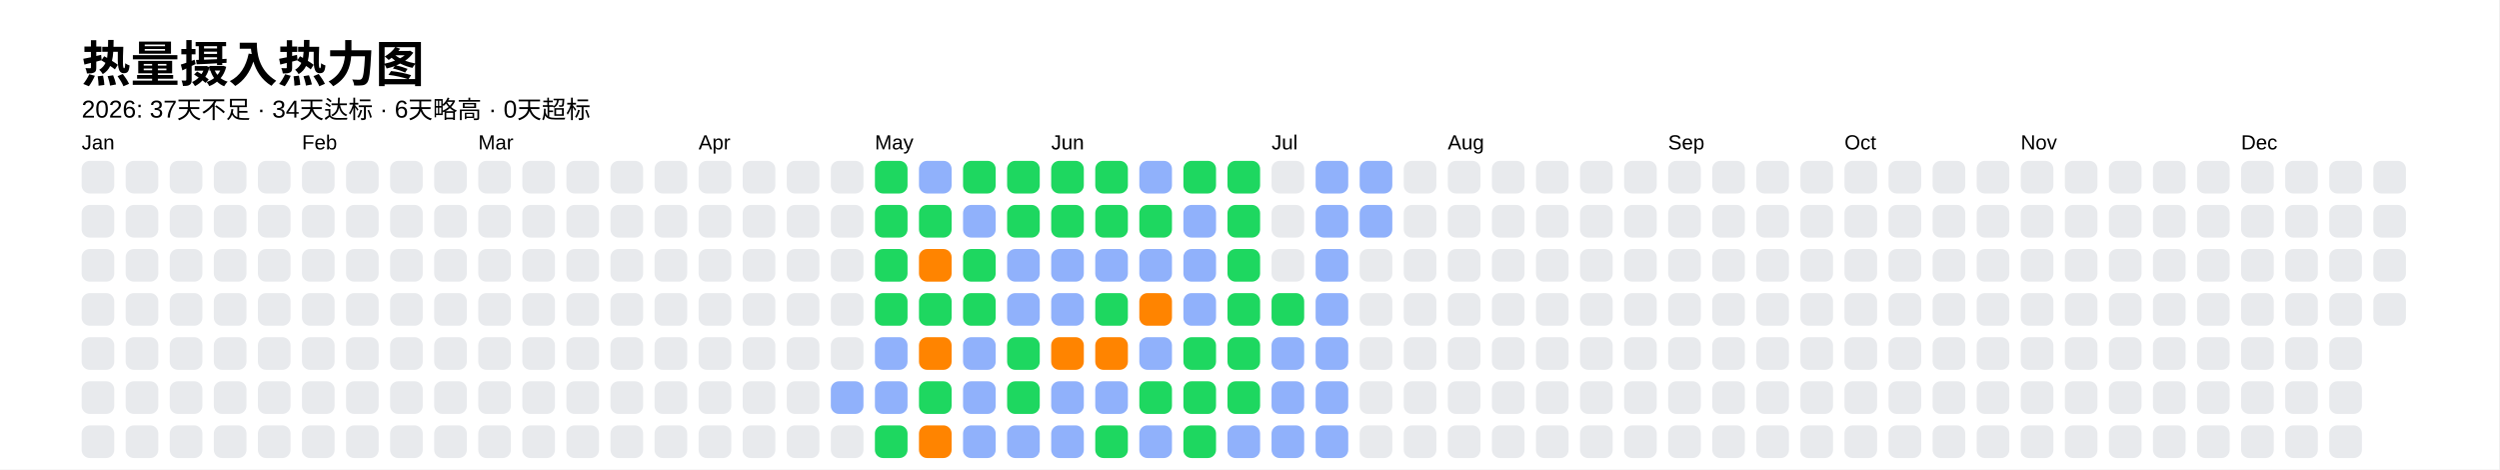
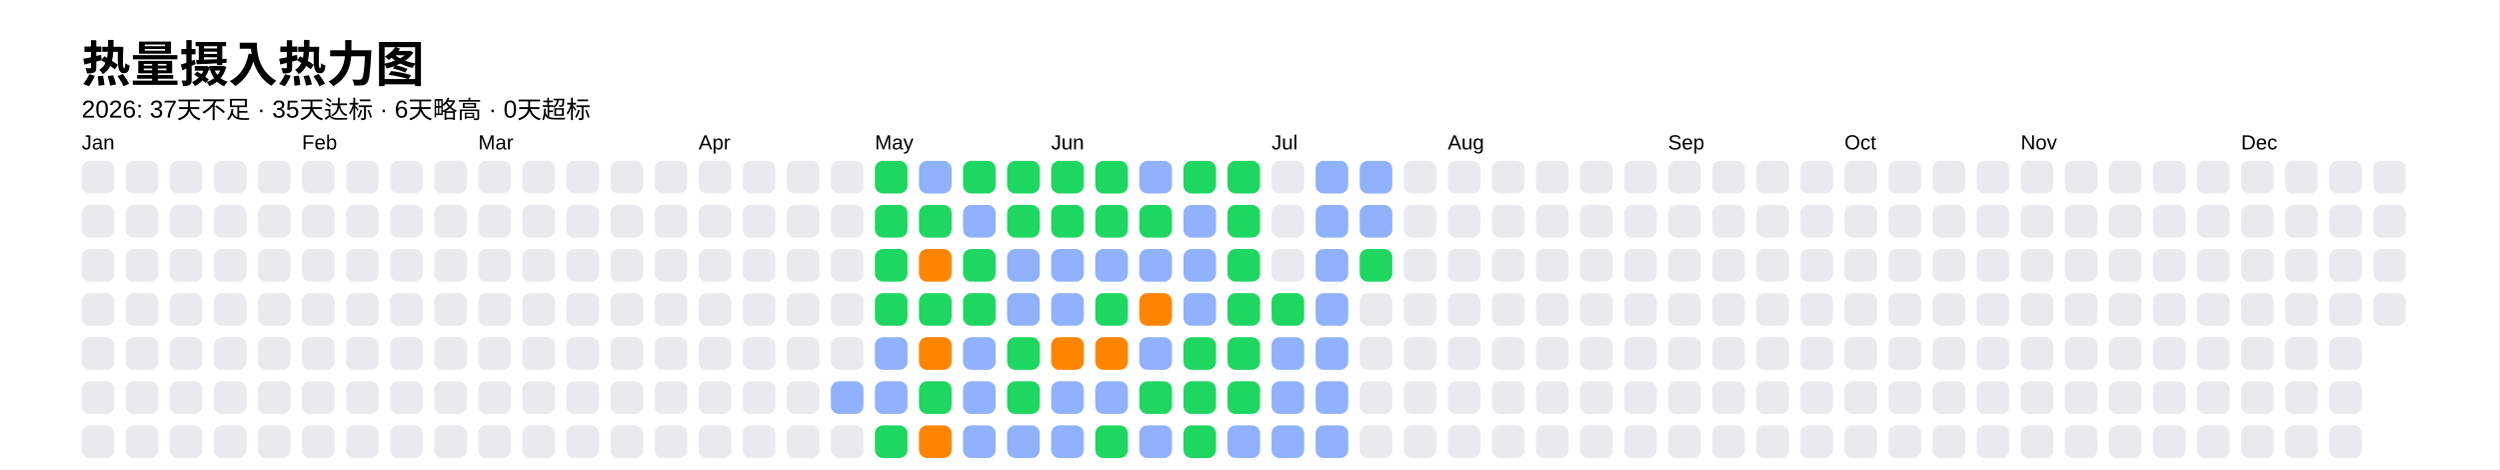
<svg xmlns="http://www.w3.org/2000/svg" style="background-color:white;" baseProfile="full" height="57.5mm" version="1.1" viewBox="0,0,306.2,57.5" width="306.2mm">
  <defs />
  <rect fill="#FFFFFF" height="57.5" width="306.2" x="0" y="0" />
  <text fill="#000000" style="font-size:6px; font-family:Arial; font-weight:bold;" x="10" y="10">热量摄入热力图</text>
-   <text fill="#000000" style="font-size:3px; font-family:Arial;" x="10" y="14.4">2026: 37天不足 · 34天达标 · 6天略高 · 0天超标</text>
+   <text fill="#000000" style="font-size:3px; font-family:Arial;" x="10" y="14.4">2026: 37天不足 · 35天达标 · 6天略高 · 0天超标</text>
  <text fill="#000000" style="font-size:2.5px; font-family:Arial" x="10" y="18.3">Jan</text>
  <rect fill="#E8EAED" height="4" rx="1" ry="1" width="4" x="10" y="19.7" />
  <rect fill="#E8EAED" height="4" rx="1" ry="1" width="4" x="10" y="25.1" />
  <rect fill="#E8EAED" height="4" rx="1" ry="1" width="4" x="10" y="30.5" />
  <rect fill="#E8EAED" height="4" rx="1" ry="1" width="4" x="10" y="35.9" />
  <rect fill="#E8EAED" height="4" rx="1" ry="1" width="4" x="10" y="41.3" />
  <rect fill="#E8EAED" height="4" rx="1" ry="1" width="4" x="10" y="46.7" />
  <rect fill="#E8EAED" height="4" rx="1" ry="1" width="4" x="10" y="52.1" />
  <rect fill="#E8EAED" height="4" rx="1" ry="1" width="4" x="15.4" y="19.7" />
  <rect fill="#E8EAED" height="4" rx="1" ry="1" width="4" x="15.4" y="25.1" />
  <rect fill="#E8EAED" height="4" rx="1" ry="1" width="4" x="15.4" y="30.5" />
  <rect fill="#E8EAED" height="4" rx="1" ry="1" width="4" x="15.4" y="35.9" />
  <rect fill="#E8EAED" height="4" rx="1" ry="1" width="4" x="15.4" y="41.3" />
  <rect fill="#E8EAED" height="4" rx="1" ry="1" width="4" x="15.4" y="46.7" />
  <rect fill="#E8EAED" height="4" rx="1" ry="1" width="4" x="15.4" y="52.1" />
  <rect fill="#E8EAED" height="4" rx="1" ry="1" width="4" x="20.8" y="19.7" />
  <rect fill="#E8EAED" height="4" rx="1" ry="1" width="4" x="20.8" y="25.1" />
  <rect fill="#E8EAED" height="4" rx="1" ry="1" width="4" x="20.8" y="30.5" />
  <rect fill="#E8EAED" height="4" rx="1" ry="1" width="4" x="20.8" y="35.9" />
  <rect fill="#E8EAED" height="4" rx="1" ry="1" width="4" x="20.8" y="41.3" />
  <rect fill="#E8EAED" height="4" rx="1" ry="1" width="4" x="20.8" y="46.7" />
  <rect fill="#E8EAED" height="4" rx="1" ry="1" width="4" x="20.8" y="52.1" />
  <rect fill="#E8EAED" height="4" rx="1" ry="1" width="4" x="26.2" y="19.7" />
  <rect fill="#E8EAED" height="4" rx="1" ry="1" width="4" x="26.2" y="25.1" />
  <rect fill="#E8EAED" height="4" rx="1" ry="1" width="4" x="26.2" y="30.5" />
  <rect fill="#E8EAED" height="4" rx="1" ry="1" width="4" x="26.2" y="35.9" />
  <rect fill="#E8EAED" height="4" rx="1" ry="1" width="4" x="26.2" y="41.3" />
  <rect fill="#E8EAED" height="4" rx="1" ry="1" width="4" x="26.2" y="46.7" />
  <rect fill="#E8EAED" height="4" rx="1" ry="1" width="4" x="26.2" y="52.1" />
  <rect fill="#E8EAED" height="4" rx="1" ry="1" width="4" x="31.6" y="19.7" />
  <rect fill="#E8EAED" height="4" rx="1" ry="1" width="4" x="31.6" y="25.1" />
  <rect fill="#E8EAED" height="4" rx="1" ry="1" width="4" x="31.6" y="30.5" />
  <rect fill="#E8EAED" height="4" rx="1" ry="1" width="4" x="31.6" y="35.9" />
  <rect fill="#E8EAED" height="4" rx="1" ry="1" width="4" x="31.6" y="41.3" />
  <rect fill="#E8EAED" height="4" rx="1" ry="1" width="4" x="31.6" y="46.7" />
  <rect fill="#E8EAED" height="4" rx="1" ry="1" width="4" x="31.6" y="52.1" />
  <text fill="#000000" style="font-size:2.5px; font-family:Arial" x="37.0" y="18.3">Feb</text>
  <rect fill="#E8EAED" height="4" rx="1" ry="1" width="4" x="37.0" y="19.7" />
  <rect fill="#E8EAED" height="4" rx="1" ry="1" width="4" x="37.0" y="25.1" />
  <rect fill="#E8EAED" height="4" rx="1" ry="1" width="4" x="37.0" y="30.5" />
  <rect fill="#E8EAED" height="4" rx="1" ry="1" width="4" x="37.0" y="35.9" />
  <rect fill="#E8EAED" height="4" rx="1" ry="1" width="4" x="37.0" y="41.3" />
  <rect fill="#E8EAED" height="4" rx="1" ry="1" width="4" x="37.0" y="46.7" />
  <rect fill="#E8EAED" height="4" rx="1" ry="1" width="4" x="37.0" y="52.1" />
  <rect fill="#E8EAED" height="4" rx="1" ry="1" width="4" x="42.4" y="19.7" />
  <rect fill="#E8EAED" height="4" rx="1" ry="1" width="4" x="42.4" y="25.1" />
  <rect fill="#E8EAED" height="4" rx="1" ry="1" width="4" x="42.4" y="30.5" />
  <rect fill="#E8EAED" height="4" rx="1" ry="1" width="4" x="42.4" y="35.9" />
  <rect fill="#E8EAED" height="4" rx="1" ry="1" width="4" x="42.4" y="41.3" />
  <rect fill="#E8EAED" height="4" rx="1" ry="1" width="4" x="42.4" y="46.7" />
  <rect fill="#E8EAED" height="4" rx="1" ry="1" width="4" x="42.4" y="52.1" />
  <rect fill="#E8EAED" height="4" rx="1" ry="1" width="4" x="47.8" y="19.7" />
  <rect fill="#E8EAED" height="4" rx="1" ry="1" width="4" x="47.8" y="25.1" />
  <rect fill="#E8EAED" height="4" rx="1" ry="1" width="4" x="47.8" y="30.5" />
  <rect fill="#E8EAED" height="4" rx="1" ry="1" width="4" x="47.8" y="35.9" />
  <rect fill="#E8EAED" height="4" rx="1" ry="1" width="4" x="47.8" y="41.3" />
  <rect fill="#E8EAED" height="4" rx="1" ry="1" width="4" x="47.8" y="46.7" />
  <rect fill="#E8EAED" height="4" rx="1" ry="1" width="4" x="47.8" y="52.1" />
  <rect fill="#E8EAED" height="4" rx="1" ry="1" width="4" x="53.2" y="19.7" />
  <rect fill="#E8EAED" height="4" rx="1" ry="1" width="4" x="53.2" y="25.1" />
  <rect fill="#E8EAED" height="4" rx="1" ry="1" width="4" x="53.2" y="30.5" />
  <rect fill="#E8EAED" height="4" rx="1" ry="1" width="4" x="53.2" y="35.9" />
  <rect fill="#E8EAED" height="4" rx="1" ry="1" width="4" x="53.2" y="41.3" />
  <rect fill="#E8EAED" height="4" rx="1" ry="1" width="4" x="53.2" y="46.7" />
  <rect fill="#E8EAED" height="4" rx="1" ry="1" width="4" x="53.2" y="52.1" />
  <text fill="#000000" style="font-size:2.5px; font-family:Arial" x="58.6" y="18.3">Mar</text>
  <rect fill="#E8EAED" height="4" rx="1" ry="1" width="4" x="58.6" y="19.7" />
  <rect fill="#E8EAED" height="4" rx="1" ry="1" width="4" x="58.6" y="25.1" />
  <rect fill="#E8EAED" height="4" rx="1" ry="1" width="4" x="58.6" y="30.5" />
  <rect fill="#E8EAED" height="4" rx="1" ry="1" width="4" x="58.6" y="35.9" />
  <rect fill="#E8EAED" height="4" rx="1" ry="1" width="4" x="58.6" y="41.3" />
  <rect fill="#E8EAED" height="4" rx="1" ry="1" width="4" x="58.6" y="46.7" />
  <rect fill="#E8EAED" height="4" rx="1" ry="1" width="4" x="58.6" y="52.1" />
  <rect fill="#E8EAED" height="4" rx="1" ry="1" width="4" x="64" y="19.7" />
  <rect fill="#E8EAED" height="4" rx="1" ry="1" width="4" x="64" y="25.1" />
  <rect fill="#E8EAED" height="4" rx="1" ry="1" width="4" x="64" y="30.5" />
  <rect fill="#E8EAED" height="4" rx="1" ry="1" width="4" x="64" y="35.9" />
  <rect fill="#E8EAED" height="4" rx="1" ry="1" width="4" x="64" y="41.3" />
  <rect fill="#E8EAED" height="4" rx="1" ry="1" width="4" x="64" y="46.7" />
  <rect fill="#E8EAED" height="4" rx="1" ry="1" width="4" x="64" y="52.1" />
  <rect fill="#E8EAED" height="4" rx="1" ry="1" width="4" x="69.4" y="19.7" />
  <rect fill="#E8EAED" height="4" rx="1" ry="1" width="4" x="69.4" y="25.1" />
  <rect fill="#E8EAED" height="4" rx="1" ry="1" width="4" x="69.4" y="30.5" />
  <rect fill="#E8EAED" height="4" rx="1" ry="1" width="4" x="69.4" y="35.9" />
  <rect fill="#E8EAED" height="4" rx="1" ry="1" width="4" x="69.4" y="41.3" />
  <rect fill="#E8EAED" height="4" rx="1" ry="1" width="4" x="69.4" y="46.7" />
  <rect fill="#E8EAED" height="4" rx="1" ry="1" width="4" x="69.4" y="52.1" />
  <rect fill="#E8EAED" height="4" rx="1" ry="1" width="4" x="74.8" y="19.7" />
  <rect fill="#E8EAED" height="4" rx="1" ry="1" width="4" x="74.8" y="25.1" />
  <rect fill="#E8EAED" height="4" rx="1" ry="1" width="4" x="74.8" y="30.5" />
  <rect fill="#E8EAED" height="4" rx="1" ry="1" width="4" x="74.8" y="35.9" />
  <rect fill="#E8EAED" height="4" rx="1" ry="1" width="4" x="74.8" y="41.3" />
  <rect fill="#E8EAED" height="4" rx="1" ry="1" width="4" x="74.8" y="46.7" />
  <rect fill="#E8EAED" height="4" rx="1" ry="1" width="4" x="74.8" y="52.1" />
  <rect fill="#E8EAED" height="4" rx="1" ry="1" width="4" x="80.2" y="19.7" />
  <rect fill="#E8EAED" height="4" rx="1" ry="1" width="4" x="80.2" y="25.1" />
  <rect fill="#E8EAED" height="4" rx="1" ry="1" width="4" x="80.2" y="30.5" />
  <rect fill="#E8EAED" height="4" rx="1" ry="1" width="4" x="80.2" y="35.9" />
  <rect fill="#E8EAED" height="4" rx="1" ry="1" width="4" x="80.2" y="41.3" />
  <rect fill="#E8EAED" height="4" rx="1" ry="1" width="4" x="80.2" y="46.7" />
  <rect fill="#E8EAED" height="4" rx="1" ry="1" width="4" x="80.2" y="52.1" />
  <text fill="#000000" style="font-size:2.5px; font-family:Arial" x="85.6" y="18.3">Apr</text>
  <rect fill="#E8EAED" height="4" rx="1" ry="1" width="4" x="85.6" y="19.7" />
  <rect fill="#E8EAED" height="4" rx="1" ry="1" width="4" x="85.6" y="25.1" />
  <rect fill="#E8EAED" height="4" rx="1" ry="1" width="4" x="85.6" y="30.5" />
  <rect fill="#E8EAED" height="4" rx="1" ry="1" width="4" x="85.6" y="35.9" />
  <rect fill="#E8EAED" height="4" rx="1" ry="1" width="4" x="85.6" y="41.3" />
  <rect fill="#E8EAED" height="4" rx="1" ry="1" width="4" x="85.6" y="46.7" />
  <rect fill="#E8EAED" height="4" rx="1" ry="1" width="4" x="85.6" y="52.1" />
  <rect fill="#E8EAED" height="4" rx="1" ry="1" width="4" x="91" y="19.7" />
  <rect fill="#E8EAED" height="4" rx="1" ry="1" width="4" x="91" y="25.1" />
  <rect fill="#E8EAED" height="4" rx="1" ry="1" width="4" x="91" y="30.5" />
  <rect fill="#E8EAED" height="4" rx="1" ry="1" width="4" x="91" y="35.9" />
  <rect fill="#E8EAED" height="4" rx="1" ry="1" width="4" x="91" y="41.3" />
  <rect fill="#E8EAED" height="4" rx="1" ry="1" width="4" x="91" y="46.7" />
  <rect fill="#E8EAED" height="4" rx="1" ry="1" width="4" x="91" y="52.1" />
  <rect fill="#E8EAED" height="4" rx="1" ry="1" width="4" x="96.4" y="19.7" />
  <rect fill="#E8EAED" height="4" rx="1" ry="1" width="4" x="96.4" y="25.1" />
  <rect fill="#E8EAED" height="4" rx="1" ry="1" width="4" x="96.4" y="30.5" />
  <rect fill="#E8EAED" height="4" rx="1" ry="1" width="4" x="96.4" y="35.9" />
  <rect fill="#E8EAED" height="4" rx="1" ry="1" width="4" x="96.4" y="41.3" />
  <rect fill="#E8EAED" height="4" rx="1" ry="1" width="4" x="96.4" y="46.7" />
  <rect fill="#E8EAED" height="4" rx="1" ry="1" width="4" x="96.4" y="52.1" />
  <rect fill="#E8EAED" height="4" rx="1" ry="1" width="4" x="101.8" y="19.7" />
  <rect fill="#E8EAED" height="4" rx="1" ry="1" width="4" x="101.8" y="25.1" />
  <rect fill="#E8EAED" height="4" rx="1" ry="1" width="4" x="101.8" y="30.5" />
  <rect fill="#E8EAED" height="4" rx="1" ry="1" width="4" x="101.8" y="35.9" />
  <rect fill="#E8EAED" height="4" rx="1" ry="1" width="4" x="101.8" y="41.3" />
  <rect fill="#90b1fb" height="4" rx="1" ry="1" width="4" x="101.8" y="46.7" />
  <rect fill="#E8EAED" height="4" rx="1" ry="1" width="4" x="101.8" y="52.1" />
  <text fill="#000000" style="font-size:2.5px; font-family:Arial" x="107.2" y="18.3">May</text>
  <rect fill="#1ed760" height="4" rx="1" ry="1" width="4" x="107.2" y="19.7" />
  <rect fill="#1ed760" height="4" rx="1" ry="1" width="4" x="107.2" y="25.1" />
  <rect fill="#1ed760" height="4" rx="1" ry="1" width="4" x="107.2" y="30.5" />
  <rect fill="#1ed760" height="4" rx="1" ry="1" width="4" x="107.2" y="35.9" />
  <rect fill="#90b1fb" height="4" rx="1" ry="1" width="4" x="107.2" y="41.3" />
  <rect fill="#90b1fb" height="4" rx="1" ry="1" width="4" x="107.2" y="46.7" />
  <rect fill="#1ed760" height="4" rx="1" ry="1" width="4" x="107.2" y="52.1" />
  <rect fill="#90b1fb" height="4" rx="1" ry="1" width="4" x="112.6" y="19.7" />
  <rect fill="#1ed760" height="4" rx="1" ry="1" width="4" x="112.6" y="25.1" />
  <rect fill="#ff8400" height="4" rx="1" ry="1" width="4" x="112.6" y="30.5" />
  <rect fill="#1ed760" height="4" rx="1" ry="1" width="4" x="112.6" y="35.9" />
  <rect fill="#ff8400" height="4" rx="1" ry="1" width="4" x="112.6" y="41.3" />
  <rect fill="#1ed760" height="4" rx="1" ry="1" width="4" x="112.6" y="46.7" />
  <rect fill="#ff8400" height="4" rx="1" ry="1" width="4" x="112.6" y="52.1" />
  <rect fill="#1ed760" height="4" rx="1" ry="1" width="4" x="118" y="19.7" />
  <rect fill="#90b1fb" height="4" rx="1" ry="1" width="4" x="118" y="25.1" />
  <rect fill="#1ed760" height="4" rx="1" ry="1" width="4" x="118" y="30.5" />
  <rect fill="#1ed760" height="4" rx="1" ry="1" width="4" x="118" y="35.9" />
  <rect fill="#90b1fb" height="4" rx="1" ry="1" width="4" x="118" y="41.3" />
  <rect fill="#90b1fb" height="4" rx="1" ry="1" width="4" x="118" y="46.7" />
  <rect fill="#90b1fb" height="4" rx="1" ry="1" width="4" x="118" y="52.1" />
  <rect fill="#1ed760" height="4" rx="1" ry="1" width="4" x="123.4" y="19.7" />
  <rect fill="#1ed760" height="4" rx="1" ry="1" width="4" x="123.4" y="25.1" />
  <rect fill="#90b1fb" height="4" rx="1" ry="1" width="4" x="123.4" y="30.5" />
  <rect fill="#90b1fb" height="4" rx="1" ry="1" width="4" x="123.4" y="35.9" />
  <rect fill="#1ed760" height="4" rx="1" ry="1" width="4" x="123.4" y="41.3" />
  <rect fill="#1ed760" height="4" rx="1" ry="1" width="4" x="123.4" y="46.7" />
  <rect fill="#90b1fb" height="4" rx="1" ry="1" width="4" x="123.4" y="52.1" />
  <text fill="#000000" style="font-size:2.5px; font-family:Arial" x="128.8" y="18.3">Jun</text>
  <rect fill="#1ed760" height="4" rx="1" ry="1" width="4" x="128.8" y="19.7" />
  <rect fill="#1ed760" height="4" rx="1" ry="1" width="4" x="128.8" y="25.1" />
  <rect fill="#90b1fb" height="4" rx="1" ry="1" width="4" x="128.8" y="30.5" />
  <rect fill="#90b1fb" height="4" rx="1" ry="1" width="4" x="128.8" y="35.9" />
  <rect fill="#ff8400" height="4" rx="1" ry="1" width="4" x="128.8" y="41.3" />
  <rect fill="#90b1fb" height="4" rx="1" ry="1" width="4" x="128.8" y="46.7" />
  <rect fill="#90b1fb" height="4" rx="1" ry="1" width="4" x="128.8" y="52.1" />
  <rect fill="#1ed760" height="4" rx="1" ry="1" width="4" x="134.2" y="19.7" />
  <rect fill="#1ed760" height="4" rx="1" ry="1" width="4" x="134.2" y="25.1" />
  <rect fill="#90b1fb" height="4" rx="1" ry="1" width="4" x="134.2" y="30.5" />
  <rect fill="#1ed760" height="4" rx="1" ry="1" width="4" x="134.2" y="35.9" />
  <rect fill="#ff8400" height="4" rx="1" ry="1" width="4" x="134.2" y="41.3" />
  <rect fill="#90b1fb" height="4" rx="1" ry="1" width="4" x="134.2" y="46.7" />
  <rect fill="#1ed760" height="4" rx="1" ry="1" width="4" x="134.2" y="52.1" />
  <rect fill="#90b1fb" height="4" rx="1" ry="1" width="4" x="139.6" y="19.7" />
  <rect fill="#1ed760" height="4" rx="1" ry="1" width="4" x="139.6" y="25.1" />
  <rect fill="#90b1fb" height="4" rx="1" ry="1" width="4" x="139.6" y="30.5" />
  <rect fill="#ff8400" height="4" rx="1" ry="1" width="4" x="139.6" y="35.9" />
  <rect fill="#90b1fb" height="4" rx="1" ry="1" width="4" x="139.6" y="41.3" />
  <rect fill="#1ed760" height="4" rx="1" ry="1" width="4" x="139.6" y="46.7" />
  <rect fill="#90b1fb" height="4" rx="1" ry="1" width="4" x="139.6" y="52.1" />
  <rect fill="#1ed760" height="4" rx="1" ry="1" width="4" x="145" y="19.7" />
  <rect fill="#90b1fb" height="4" rx="1" ry="1" width="4" x="145" y="25.1" />
  <rect fill="#90b1fb" height="4" rx="1" ry="1" width="4" x="145" y="30.5" />
  <rect fill="#90b1fb" height="4" rx="1" ry="1" width="4" x="145" y="35.9" />
  <rect fill="#1ed760" height="4" rx="1" ry="1" width="4" x="145" y="41.3" />
  <rect fill="#1ed760" height="4" rx="1" ry="1" width="4" x="145" y="46.7" />
  <rect fill="#1ed760" height="4" rx="1" ry="1" width="4" x="145" y="52.1" />
  <rect fill="#1ed760" height="4" rx="1" ry="1" width="4" x="150.4" y="19.7" />
  <rect fill="#1ed760" height="4" rx="1" ry="1" width="4" x="150.4" y="25.1" />
  <rect fill="#1ed760" height="4" rx="1" ry="1" width="4" x="150.4" y="30.5" />
  <rect fill="#1ed760" height="4" rx="1" ry="1" width="4" x="150.4" y="35.9" />
  <rect fill="#1ed760" height="4" rx="1" ry="1" width="4" x="150.4" y="41.3" />
  <rect fill="#1ed760" height="4" rx="1" ry="1" width="4" x="150.4" y="46.7" />
  <rect fill="#90b1fb" height="4" rx="1" ry="1" width="4" x="150.4" y="52.1" />
  <text fill="#000000" style="font-size:2.5px; font-family:Arial" x="155.8" y="18.3">Jul</text>
  <rect fill="#E8EAED" height="4" rx="1" ry="1" width="4" x="155.8" y="19.7" />
  <rect fill="#E8EAED" height="4" rx="1" ry="1" width="4" x="155.8" y="25.1" />
  <rect fill="#E8EAED" height="4" rx="1" ry="1" width="4" x="155.8" y="30.5" />
  <rect fill="#1ed760" height="4" rx="1" ry="1" width="4" x="155.8" y="35.9" />
  <rect fill="#90b1fb" height="4" rx="1" ry="1" width="4" x="155.8" y="41.3" />
  <rect fill="#90b1fb" height="4" rx="1" ry="1" width="4" x="155.8" y="46.7" />
  <rect fill="#90b1fb" height="4" rx="1" ry="1" width="4" x="155.8" y="52.1" />
  <rect fill="#90b1fb" height="4" rx="1" ry="1" width="4" x="161.2" y="19.7" />
  <rect fill="#90b1fb" height="4" rx="1" ry="1" width="4" x="161.2" y="25.1" />
  <rect fill="#90b1fb" height="4" rx="1" ry="1" width="4" x="161.2" y="30.5" />
  <rect fill="#90b1fb" height="4" rx="1" ry="1" width="4" x="161.2" y="35.9" />
  <rect fill="#90b1fb" height="4" rx="1" ry="1" width="4" x="161.2" y="41.3" />
  <rect fill="#90b1fb" height="4" rx="1" ry="1" width="4" x="161.2" y="46.7" />
  <rect fill="#90b1fb" height="4" rx="1" ry="1" width="4" x="161.2" y="52.1" />
  <rect fill="#90b1fb" height="4" rx="1" ry="1" width="4" x="166.6" y="19.7" />
  <rect fill="#90b1fb" height="4" rx="1" ry="1" width="4" x="166.6" y="25.1" />
-   <rect fill="#E8EAED" height="4" rx="1" ry="1" width="4" x="166.6" y="30.5" />
+   <rect fill="#1ed760" height="4" rx="1" ry="1" width="4" x="166.6" y="30.5" />
  <rect fill="#E8EAED" height="4" rx="1" ry="1" width="4" x="166.6" y="35.9" />
  <rect fill="#E8EAED" height="4" rx="1" ry="1" width="4" x="166.6" y="41.3" />
  <rect fill="#E8EAED" height="4" rx="1" ry="1" width="4" x="166.6" y="46.7" />
  <rect fill="#E8EAED" height="4" rx="1" ry="1" width="4" x="166.6" y="52.1" />
  <rect fill="#E8EAED" height="4" rx="1" ry="1" width="4" x="172" y="19.7" />
  <rect fill="#E8EAED" height="4" rx="1" ry="1" width="4" x="172" y="25.1" />
  <rect fill="#E8EAED" height="4" rx="1" ry="1" width="4" x="172" y="30.5" />
  <rect fill="#E8EAED" height="4" rx="1" ry="1" width="4" x="172" y="35.9" />
  <rect fill="#E8EAED" height="4" rx="1" ry="1" width="4" x="172" y="41.3" />
  <rect fill="#E8EAED" height="4" rx="1" ry="1" width="4" x="172" y="46.7" />
  <rect fill="#E8EAED" height="4" rx="1" ry="1" width="4" x="172" y="52.1" />
  <text fill="#000000" style="font-size:2.5px; font-family:Arial" x="177.4" y="18.3">Aug</text>
  <rect fill="#E8EAED" height="4" rx="1" ry="1" width="4" x="177.4" y="19.7" />
  <rect fill="#E8EAED" height="4" rx="1" ry="1" width="4" x="177.4" y="25.1" />
  <rect fill="#E8EAED" height="4" rx="1" ry="1" width="4" x="177.4" y="30.5" />
  <rect fill="#E8EAED" height="4" rx="1" ry="1" width="4" x="177.4" y="35.9" />
  <rect fill="#E8EAED" height="4" rx="1" ry="1" width="4" x="177.4" y="41.3" />
  <rect fill="#E8EAED" height="4" rx="1" ry="1" width="4" x="177.4" y="46.7" />
  <rect fill="#E8EAED" height="4" rx="1" ry="1" width="4" x="177.4" y="52.1" />
  <rect fill="#E8EAED" height="4" rx="1" ry="1" width="4" x="182.8" y="19.7" />
  <rect fill="#E8EAED" height="4" rx="1" ry="1" width="4" x="182.8" y="25.1" />
  <rect fill="#E8EAED" height="4" rx="1" ry="1" width="4" x="182.8" y="30.5" />
  <rect fill="#E8EAED" height="4" rx="1" ry="1" width="4" x="182.8" y="35.9" />
  <rect fill="#E8EAED" height="4" rx="1" ry="1" width="4" x="182.8" y="41.3" />
  <rect fill="#E8EAED" height="4" rx="1" ry="1" width="4" x="182.8" y="46.7" />
  <rect fill="#E8EAED" height="4" rx="1" ry="1" width="4" x="182.8" y="52.1" />
  <rect fill="#E8EAED" height="4" rx="1" ry="1" width="4" x="188.2" y="19.7" />
  <rect fill="#E8EAED" height="4" rx="1" ry="1" width="4" x="188.2" y="25.1" />
  <rect fill="#E8EAED" height="4" rx="1" ry="1" width="4" x="188.2" y="30.5" />
  <rect fill="#E8EAED" height="4" rx="1" ry="1" width="4" x="188.2" y="35.9" />
  <rect fill="#E8EAED" height="4" rx="1" ry="1" width="4" x="188.2" y="41.3" />
  <rect fill="#E8EAED" height="4" rx="1" ry="1" width="4" x="188.2" y="46.7" />
  <rect fill="#E8EAED" height="4" rx="1" ry="1" width="4" x="188.2" y="52.1" />
  <rect fill="#E8EAED" height="4" rx="1" ry="1" width="4" x="193.6" y="19.7" />
  <rect fill="#E8EAED" height="4" rx="1" ry="1" width="4" x="193.6" y="25.1" />
  <rect fill="#E8EAED" height="4" rx="1" ry="1" width="4" x="193.6" y="30.5" />
  <rect fill="#E8EAED" height="4" rx="1" ry="1" width="4" x="193.6" y="35.9" />
  <rect fill="#E8EAED" height="4" rx="1" ry="1" width="4" x="193.6" y="41.3" />
  <rect fill="#E8EAED" height="4" rx="1" ry="1" width="4" x="193.6" y="46.7" />
  <rect fill="#E8EAED" height="4" rx="1" ry="1" width="4" x="193.6" y="52.1" />
  <rect fill="#E8EAED" height="4" rx="1" ry="1" width="4" x="199" y="19.7" />
  <rect fill="#E8EAED" height="4" rx="1" ry="1" width="4" x="199" y="25.1" />
  <rect fill="#E8EAED" height="4" rx="1" ry="1" width="4" x="199" y="30.5" />
  <rect fill="#E8EAED" height="4" rx="1" ry="1" width="4" x="199" y="35.9" />
  <rect fill="#E8EAED" height="4" rx="1" ry="1" width="4" x="199" y="41.3" />
  <rect fill="#E8EAED" height="4" rx="1" ry="1" width="4" x="199" y="46.7" />
  <rect fill="#E8EAED" height="4" rx="1" ry="1" width="4" x="199" y="52.1" />
  <text fill="#000000" style="font-size:2.5px; font-family:Arial" x="204.4" y="18.3">Sep</text>
  <rect fill="#E8EAED" height="4" rx="1" ry="1" width="4" x="204.4" y="19.7" />
  <rect fill="#E8EAED" height="4" rx="1" ry="1" width="4" x="204.4" y="25.1" />
  <rect fill="#E8EAED" height="4" rx="1" ry="1" width="4" x="204.4" y="30.5" />
  <rect fill="#E8EAED" height="4" rx="1" ry="1" width="4" x="204.4" y="35.9" />
  <rect fill="#E8EAED" height="4" rx="1" ry="1" width="4" x="204.4" y="41.3" />
  <rect fill="#E8EAED" height="4" rx="1" ry="1" width="4" x="204.4" y="46.7" />
  <rect fill="#E8EAED" height="4" rx="1" ry="1" width="4" x="204.4" y="52.1" />
  <rect fill="#E8EAED" height="4" rx="1" ry="1" width="4" x="209.8" y="19.7" />
  <rect fill="#E8EAED" height="4" rx="1" ry="1" width="4" x="209.8" y="25.1" />
  <rect fill="#E8EAED" height="4" rx="1" ry="1" width="4" x="209.8" y="30.5" />
  <rect fill="#E8EAED" height="4" rx="1" ry="1" width="4" x="209.8" y="35.9" />
  <rect fill="#E8EAED" height="4" rx="1" ry="1" width="4" x="209.8" y="41.3" />
  <rect fill="#E8EAED" height="4" rx="1" ry="1" width="4" x="209.8" y="46.7" />
  <rect fill="#E8EAED" height="4" rx="1" ry="1" width="4" x="209.8" y="52.1" />
  <rect fill="#E8EAED" height="4" rx="1" ry="1" width="4" x="215.2" y="19.7" />
  <rect fill="#E8EAED" height="4" rx="1" ry="1" width="4" x="215.2" y="25.1" />
  <rect fill="#E8EAED" height="4" rx="1" ry="1" width="4" x="215.2" y="30.5" />
  <rect fill="#E8EAED" height="4" rx="1" ry="1" width="4" x="215.2" y="35.9" />
  <rect fill="#E8EAED" height="4" rx="1" ry="1" width="4" x="215.2" y="41.3" />
  <rect fill="#E8EAED" height="4" rx="1" ry="1" width="4" x="215.2" y="46.7" />
  <rect fill="#E8EAED" height="4" rx="1" ry="1" width="4" x="215.2" y="52.1" />
  <rect fill="#E8EAED" height="4" rx="1" ry="1" width="4" x="220.6" y="19.7" />
  <rect fill="#E8EAED" height="4" rx="1" ry="1" width="4" x="220.6" y="25.1" />
  <rect fill="#E8EAED" height="4" rx="1" ry="1" width="4" x="220.6" y="30.5" />
  <rect fill="#E8EAED" height="4" rx="1" ry="1" width="4" x="220.6" y="35.9" />
  <rect fill="#E8EAED" height="4" rx="1" ry="1" width="4" x="220.6" y="41.3" />
  <rect fill="#E8EAED" height="4" rx="1" ry="1" width="4" x="220.6" y="46.7" />
  <rect fill="#E8EAED" height="4" rx="1" ry="1" width="4" x="220.6" y="52.1" />
  <text fill="#000000" style="font-size:2.5px; font-family:Arial" x="226" y="18.3">Oct</text>
  <rect fill="#E8EAED" height="4" rx="1" ry="1" width="4" x="226" y="19.7" />
  <rect fill="#E8EAED" height="4" rx="1" ry="1" width="4" x="226" y="25.1" />
  <rect fill="#E8EAED" height="4" rx="1" ry="1" width="4" x="226" y="30.5" />
  <rect fill="#E8EAED" height="4" rx="1" ry="1" width="4" x="226" y="35.9" />
  <rect fill="#E8EAED" height="4" rx="1" ry="1" width="4" x="226" y="41.3" />
  <rect fill="#E8EAED" height="4" rx="1" ry="1" width="4" x="226" y="46.7" />
  <rect fill="#E8EAED" height="4" rx="1" ry="1" width="4" x="226" y="52.1" />
  <rect fill="#E8EAED" height="4" rx="1" ry="1" width="4" x="231.4" y="19.7" />
  <rect fill="#E8EAED" height="4" rx="1" ry="1" width="4" x="231.4" y="25.1" />
  <rect fill="#E8EAED" height="4" rx="1" ry="1" width="4" x="231.4" y="30.5" />
  <rect fill="#E8EAED" height="4" rx="1" ry="1" width="4" x="231.4" y="35.9" />
  <rect fill="#E8EAED" height="4" rx="1" ry="1" width="4" x="231.4" y="41.3" />
  <rect fill="#E8EAED" height="4" rx="1" ry="1" width="4" x="231.4" y="46.7" />
  <rect fill="#E8EAED" height="4" rx="1" ry="1" width="4" x="231.4" y="52.1" />
  <rect fill="#E8EAED" height="4" rx="1" ry="1" width="4" x="236.8" y="19.7" />
  <rect fill="#E8EAED" height="4" rx="1" ry="1" width="4" x="236.8" y="25.1" />
  <rect fill="#E8EAED" height="4" rx="1" ry="1" width="4" x="236.8" y="30.5" />
  <rect fill="#E8EAED" height="4" rx="1" ry="1" width="4" x="236.8" y="35.9" />
  <rect fill="#E8EAED" height="4" rx="1" ry="1" width="4" x="236.8" y="41.3" />
  <rect fill="#E8EAED" height="4" rx="1" ry="1" width="4" x="236.8" y="46.7" />
  <rect fill="#E8EAED" height="4" rx="1" ry="1" width="4" x="236.8" y="52.1" />
  <rect fill="#E8EAED" height="4" rx="1" ry="1" width="4" x="242.2" y="19.7" />
  <rect fill="#E8EAED" height="4" rx="1" ry="1" width="4" x="242.2" y="25.1" />
  <rect fill="#E8EAED" height="4" rx="1" ry="1" width="4" x="242.2" y="30.5" />
  <rect fill="#E8EAED" height="4" rx="1" ry="1" width="4" x="242.2" y="35.9" />
  <rect fill="#E8EAED" height="4" rx="1" ry="1" width="4" x="242.2" y="41.3" />
  <rect fill="#E8EAED" height="4" rx="1" ry="1" width="4" x="242.2" y="46.7" />
  <rect fill="#E8EAED" height="4" rx="1" ry="1" width="4" x="242.2" y="52.1" />
  <text fill="#000000" style="font-size:2.5px; font-family:Arial" x="247.6" y="18.3">Nov</text>
  <rect fill="#E8EAED" height="4" rx="1" ry="1" width="4" x="247.6" y="19.7" />
  <rect fill="#E8EAED" height="4" rx="1" ry="1" width="4" x="247.6" y="25.1" />
  <rect fill="#E8EAED" height="4" rx="1" ry="1" width="4" x="247.6" y="30.5" />
  <rect fill="#E8EAED" height="4" rx="1" ry="1" width="4" x="247.6" y="35.9" />
  <rect fill="#E8EAED" height="4" rx="1" ry="1" width="4" x="247.6" y="41.3" />
  <rect fill="#E8EAED" height="4" rx="1" ry="1" width="4" x="247.6" y="46.7" />
  <rect fill="#E8EAED" height="4" rx="1" ry="1" width="4" x="247.6" y="52.1" />
  <rect fill="#E8EAED" height="4" rx="1" ry="1" width="4" x="253" y="19.7" />
  <rect fill="#E8EAED" height="4" rx="1" ry="1" width="4" x="253" y="25.1" />
  <rect fill="#E8EAED" height="4" rx="1" ry="1" width="4" x="253" y="30.5" />
  <rect fill="#E8EAED" height="4" rx="1" ry="1" width="4" x="253" y="35.9" />
  <rect fill="#E8EAED" height="4" rx="1" ry="1" width="4" x="253" y="41.3" />
  <rect fill="#E8EAED" height="4" rx="1" ry="1" width="4" x="253" y="46.7" />
  <rect fill="#E8EAED" height="4" rx="1" ry="1" width="4" x="253" y="52.1" />
  <rect fill="#E8EAED" height="4" rx="1" ry="1" width="4" x="258.4" y="19.7" />
  <rect fill="#E8EAED" height="4" rx="1" ry="1" width="4" x="258.4" y="25.1" />
  <rect fill="#E8EAED" height="4" rx="1" ry="1" width="4" x="258.4" y="30.5" />
  <rect fill="#E8EAED" height="4" rx="1" ry="1" width="4" x="258.4" y="35.9" />
  <rect fill="#E8EAED" height="4" rx="1" ry="1" width="4" x="258.4" y="41.3" />
  <rect fill="#E8EAED" height="4" rx="1" ry="1" width="4" x="258.4" y="46.7" />
  <rect fill="#E8EAED" height="4" rx="1" ry="1" width="4" x="258.4" y="52.1" />
  <rect fill="#E8EAED" height="4" rx="1" ry="1" width="4" x="263.8" y="19.7" />
  <rect fill="#E8EAED" height="4" rx="1" ry="1" width="4" x="263.8" y="25.1" />
  <rect fill="#E8EAED" height="4" rx="1" ry="1" width="4" x="263.8" y="30.5" />
  <rect fill="#E8EAED" height="4" rx="1" ry="1" width="4" x="263.8" y="35.9" />
  <rect fill="#E8EAED" height="4" rx="1" ry="1" width="4" x="263.8" y="41.3" />
  <rect fill="#E8EAED" height="4" rx="1" ry="1" width="4" x="263.8" y="46.7" />
  <rect fill="#E8EAED" height="4" rx="1" ry="1" width="4" x="263.8" y="52.1" />
  <rect fill="#E8EAED" height="4" rx="1" ry="1" width="4" x="269.2" y="19.7" />
  <rect fill="#E8EAED" height="4" rx="1" ry="1" width="4" x="269.2" y="25.1" />
  <rect fill="#E8EAED" height="4" rx="1" ry="1" width="4" x="269.2" y="30.5" />
  <rect fill="#E8EAED" height="4" rx="1" ry="1" width="4" x="269.2" y="35.9" />
  <rect fill="#E8EAED" height="4" rx="1" ry="1" width="4" x="269.2" y="41.3" />
  <rect fill="#E8EAED" height="4" rx="1" ry="1" width="4" x="269.2" y="46.7" />
  <rect fill="#E8EAED" height="4" rx="1" ry="1" width="4" x="269.2" y="52.1" />
  <text fill="#000000" style="font-size:2.5px; font-family:Arial" x="274.6" y="18.3">Dec</text>
  <rect fill="#E8EAED" height="4" rx="1" ry="1" width="4" x="274.6" y="19.7" />
  <rect fill="#E8EAED" height="4" rx="1" ry="1" width="4" x="274.6" y="25.1" />
  <rect fill="#E8EAED" height="4" rx="1" ry="1" width="4" x="274.6" y="30.5" />
  <rect fill="#E8EAED" height="4" rx="1" ry="1" width="4" x="274.6" y="35.9" />
  <rect fill="#E8EAED" height="4" rx="1" ry="1" width="4" x="274.6" y="41.3" />
  <rect fill="#E8EAED" height="4" rx="1" ry="1" width="4" x="274.6" y="46.7" />
  <rect fill="#E8EAED" height="4" rx="1" ry="1" width="4" x="274.6" y="52.1" />
  <rect fill="#E8EAED" height="4" rx="1" ry="1" width="4" x="280" y="19.7" />
  <rect fill="#E8EAED" height="4" rx="1" ry="1" width="4" x="280" y="25.1" />
  <rect fill="#E8EAED" height="4" rx="1" ry="1" width="4" x="280" y="30.5" />
  <rect fill="#E8EAED" height="4" rx="1" ry="1" width="4" x="280" y="35.9" />
  <rect fill="#E8EAED" height="4" rx="1" ry="1" width="4" x="280" y="41.3" />
  <rect fill="#E8EAED" height="4" rx="1" ry="1" width="4" x="280" y="46.7" />
  <rect fill="#E8EAED" height="4" rx="1" ry="1" width="4" x="280" y="52.1" />
  <rect fill="#E8EAED" height="4" rx="1" ry="1" width="4" x="285.4" y="19.7" />
  <rect fill="#E8EAED" height="4" rx="1" ry="1" width="4" x="285.4" y="25.1" />
  <rect fill="#E8EAED" height="4" rx="1" ry="1" width="4" x="285.4" y="30.5" />
  <rect fill="#E8EAED" height="4" rx="1" ry="1" width="4" x="285.4" y="35.9" />
  <rect fill="#E8EAED" height="4" rx="1" ry="1" width="4" x="285.4" y="41.3" />
  <rect fill="#E8EAED" height="4" rx="1" ry="1" width="4" x="285.4" y="46.7" />
  <rect fill="#E8EAED" height="4" rx="1" ry="1" width="4" x="285.4" y="52.1" />
  <rect fill="#E8EAED" height="4" rx="1" ry="1" width="4" x="290.8" y="19.7" />
  <rect fill="#E8EAED" height="4" rx="1" ry="1" width="4" x="290.8" y="25.1" />
  <rect fill="#E8EAED" height="4" rx="1" ry="1" width="4" x="290.8" y="30.5" />
  <rect fill="#E8EAED" height="4" rx="1" ry="1" width="4" x="290.8" y="35.9" />
</svg>
